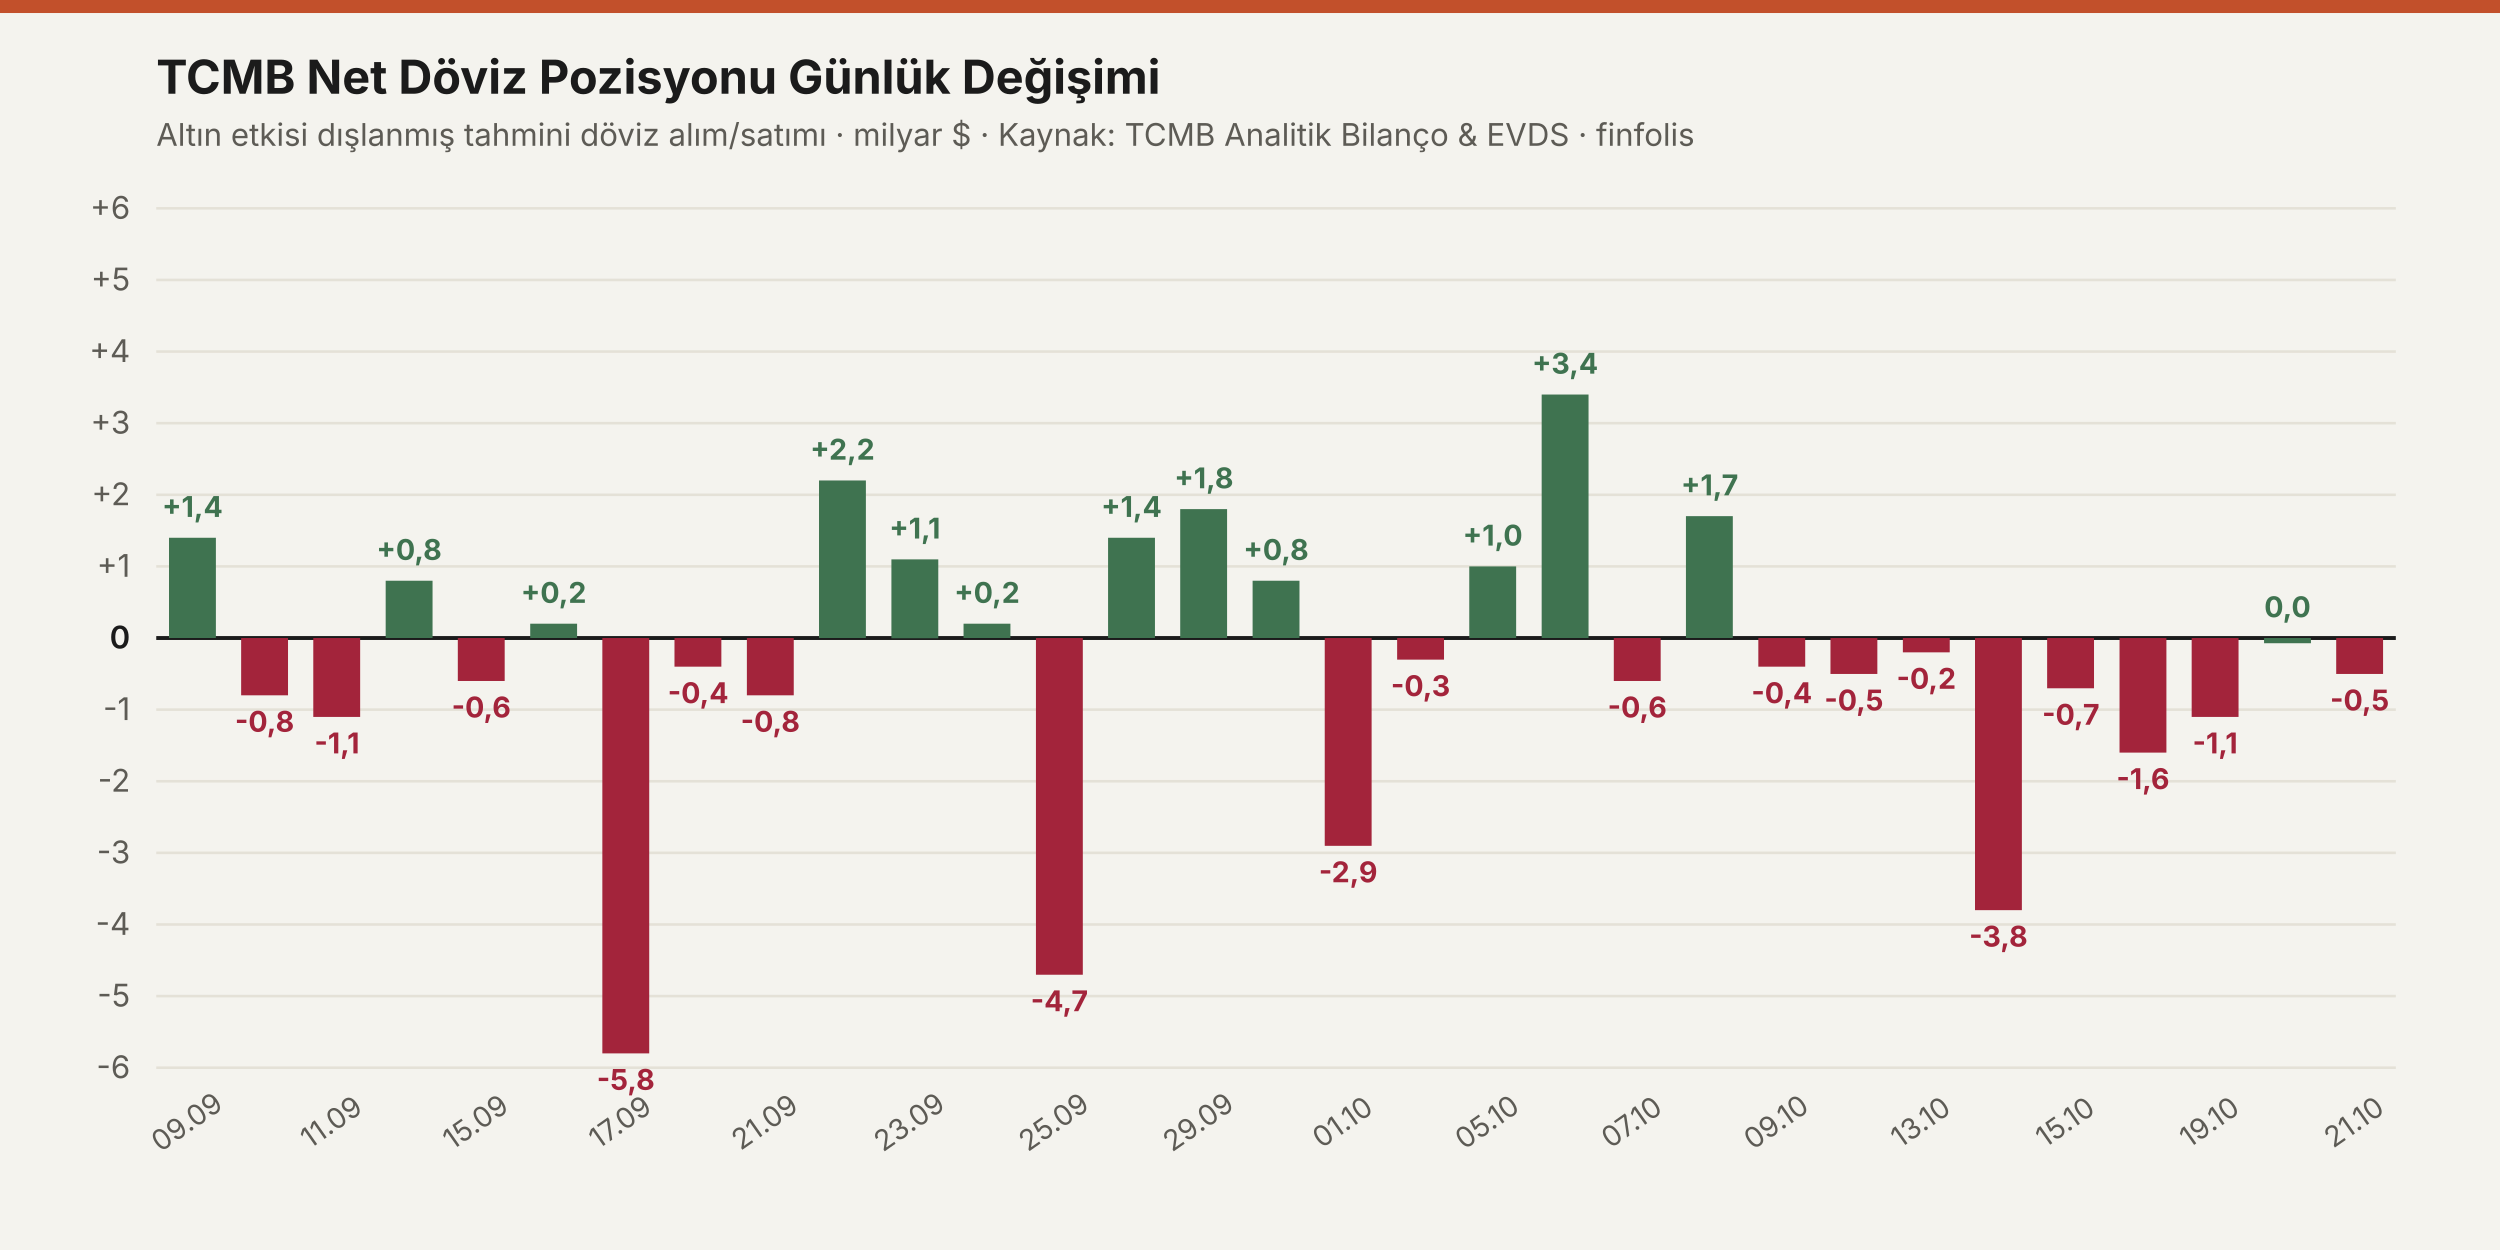
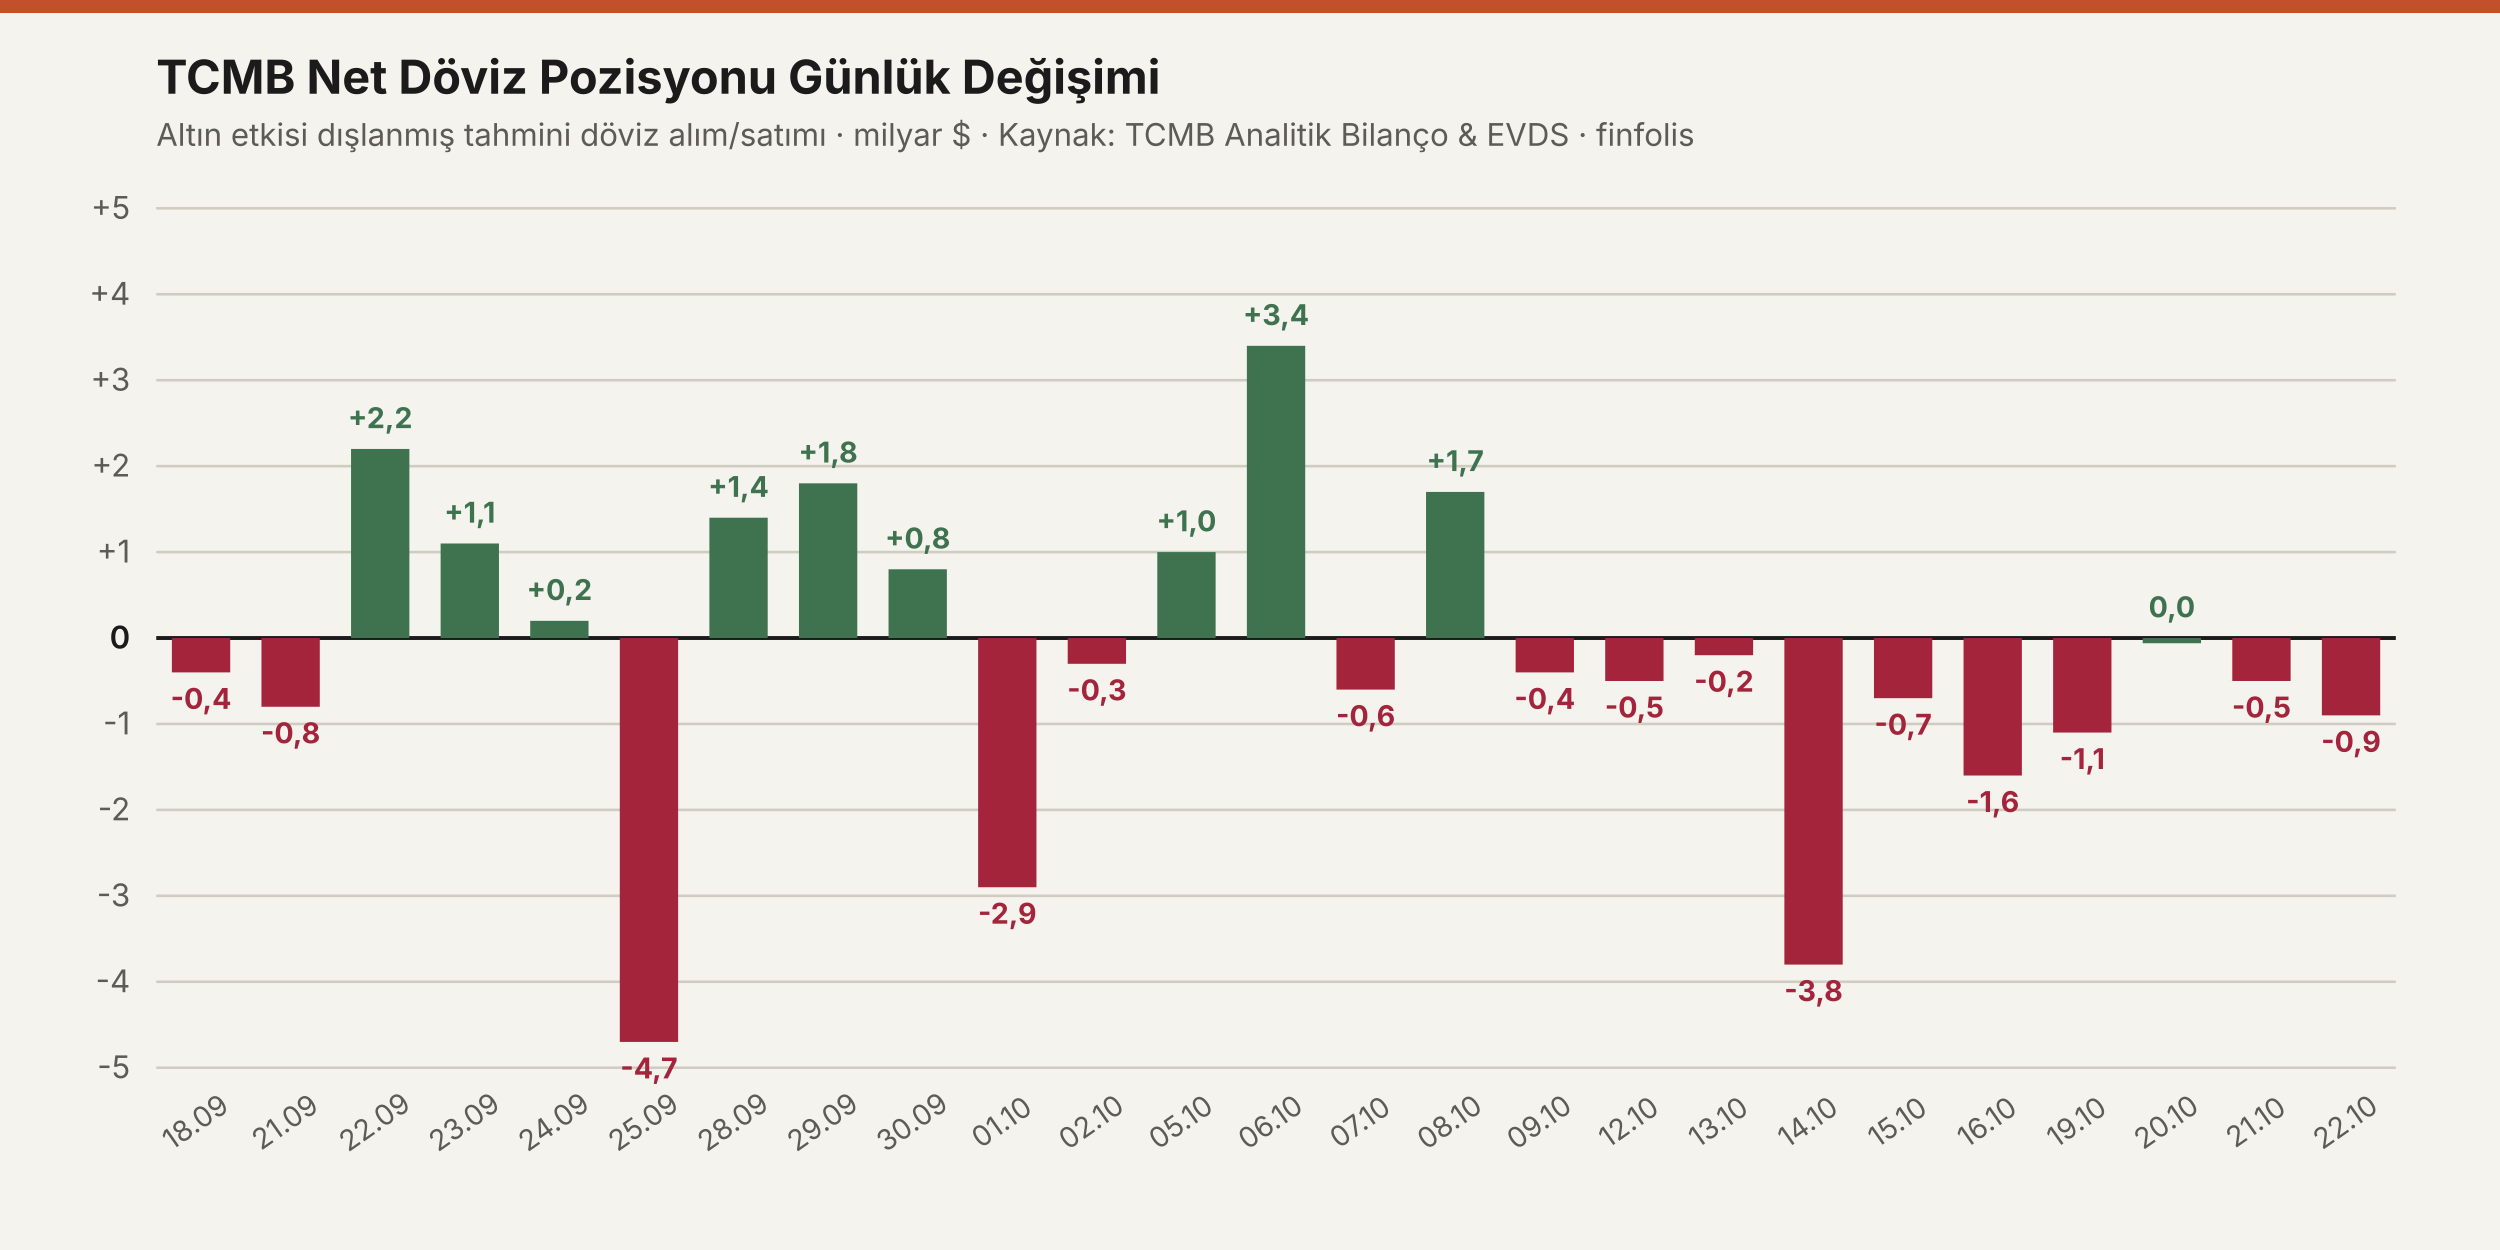
<svg xmlns="http://www.w3.org/2000/svg" viewBox="0 0 960 480" width="100%" height="100%">
  <rect width="960" height="480" fill="#f4f3ee" />
  <rect x="0" y="0" width="960" height="5" fill="#c2502b" />
  <text x="60" y="36" fill="#1b1b1b" font-size="18" font-weight="700" font-family="system-ui, -apple-system, sans-serif">
    TCMB Net Döviz Pozisyonu Günlük Değişimi
  </text>
  <text x="60" y="56" fill="#5d5b55" font-size="12" font-family="system-ui, -apple-system, sans-serif">
    Altın etkisi dışlanmış tahmini döviz alım/satımı · milyar $ · Kaynak: TCMB Analitik Bilanço &amp; EVDS · finfolis
  </text>
-   <line x1="60" y1="410" x2="920" y2="410" stroke="#e4e1d7" stroke-width="1" />
-   <text x="50" y="414" fill="#5d5b55" font-size="12" font-weight="400" font-family="system-ui, -apple-system, sans-serif" text-anchor="end">-6</text>
-   <line x1="60" y1="382.5" x2="920" y2="382.5" stroke="#e4e1d7" stroke-width="1" />
-   <text x="50" y="386.5" fill="#5d5b55" font-size="12" font-weight="400" font-family="system-ui, -apple-system, sans-serif" text-anchor="end">-5</text>
-   <line x1="60" y1="355" x2="920" y2="355" stroke="#e4e1d7" stroke-width="1" />
-   <text x="50" y="359" fill="#5d5b55" font-size="12" font-weight="400" font-family="system-ui, -apple-system, sans-serif" text-anchor="end">-4</text>
-   <line x1="60" y1="327.5" x2="920" y2="327.5" stroke="#e4e1d7" stroke-width="1" />
-   <text x="50" y="331.5" fill="#5d5b55" font-size="12" font-weight="400" font-family="system-ui, -apple-system, sans-serif" text-anchor="end">-3</text>
-   <line x1="60" y1="300" x2="920" y2="300" stroke="#e4e1d7" stroke-width="1" />
-   <text x="50" y="304" fill="#5d5b55" font-size="12" font-weight="400" font-family="system-ui, -apple-system, sans-serif" text-anchor="end">-2</text>
-   <line x1="60" y1="272.5" x2="920" y2="272.5" stroke="#e4e1d7" stroke-width="1" />
-   <text x="50" y="276.5" fill="#5d5b55" font-size="12" font-weight="400" font-family="system-ui, -apple-system, sans-serif" text-anchor="end">-1</text>
+   <line x1="60" y1="410" x2="920" y2="410" stroke="#cfccc2" stroke-width="1" />
+   <text x="50" y="414" fill="#5d5b55" font-size="12" font-weight="400" font-family="system-ui, -apple-system, sans-serif" text-anchor="end">-5</text>
+   <line x1="60" y1="377" x2="920" y2="377" stroke="#cfccc2" stroke-width="1" />
+   <text x="50" y="381" fill="#5d5b55" font-size="12" font-weight="400" font-family="system-ui, -apple-system, sans-serif" text-anchor="end">-4</text>
+   <line x1="60" y1="344" x2="920" y2="344" stroke="#cfccc2" stroke-width="1" />
+   <text x="50" y="348" fill="#5d5b55" font-size="12" font-weight="400" font-family="system-ui, -apple-system, sans-serif" text-anchor="end">-3</text>
+   <line x1="60" y1="311" x2="920" y2="311" stroke="#cfccc2" stroke-width="1" />
+   <text x="50" y="315" fill="#5d5b55" font-size="12" font-weight="400" font-family="system-ui, -apple-system, sans-serif" text-anchor="end">-2</text>
+   <line x1="60" y1="278" x2="920" y2="278" stroke="#cfccc2" stroke-width="1" />
+   <text x="50" y="282" fill="#5d5b55" font-size="12" font-weight="400" font-family="system-ui, -apple-system, sans-serif" text-anchor="end">-1</text>
  <line x1="60" y1="245" x2="920" y2="245" stroke="#1b1b1b" stroke-width="1.5" />
  <text x="50" y="249" fill="#1b1b1b" font-size="12" font-weight="600" font-family="system-ui, -apple-system, sans-serif" text-anchor="end">0</text>
-   <line x1="60" y1="217.5" x2="920" y2="217.5" stroke="#e4e1d7" stroke-width="1" />
-   <text x="50" y="221.5" fill="#5d5b55" font-size="12" font-weight="400" font-family="system-ui, -apple-system, sans-serif" text-anchor="end">+1</text>
-   <line x1="60" y1="190" x2="920" y2="190" stroke="#e4e1d7" stroke-width="1" />
-   <text x="50" y="194" fill="#5d5b55" font-size="12" font-weight="400" font-family="system-ui, -apple-system, sans-serif" text-anchor="end">+2</text>
-   <line x1="60" y1="162.5" x2="920" y2="162.5" stroke="#e4e1d7" stroke-width="1" />
-   <text x="50" y="166.5" fill="#5d5b55" font-size="12" font-weight="400" font-family="system-ui, -apple-system, sans-serif" text-anchor="end">+3</text>
-   <line x1="60" y1="135" x2="920" y2="135" stroke="#e4e1d7" stroke-width="1" />
-   <text x="50" y="139" fill="#5d5b55" font-size="12" font-weight="400" font-family="system-ui, -apple-system, sans-serif" text-anchor="end">+4</text>
-   <line x1="60" y1="107.5" x2="920" y2="107.5" stroke="#e4e1d7" stroke-width="1" />
-   <text x="50" y="111.5" fill="#5d5b55" font-size="12" font-weight="400" font-family="system-ui, -apple-system, sans-serif" text-anchor="end">+5</text>
-   <line x1="60" y1="80" x2="920" y2="80" stroke="#e4e1d7" stroke-width="1" />
-   <text x="50" y="84" fill="#5d5b55" font-size="12" font-weight="400" font-family="system-ui, -apple-system, sans-serif" text-anchor="end">+6</text>
-   <rect x="64.9" y="206.5" width="18.0" height="38.5" fill="#3f7350" />
-   <text x="73.9" y="198.5" fill="#3f7350" font-size="11" font-weight="700" font-family="system-ui, -apple-system, sans-serif" text-anchor="middle">+1,4</text>
-   <rect x="92.6" y="245.0" width="18.0" height="22.0" fill="#a3243b" />
-   <text x="101.6" y="281.0" fill="#a3243b" font-size="11" font-weight="700" font-family="system-ui, -apple-system, sans-serif" text-anchor="middle">-0,8</text>
-   <rect x="120.3" y="245.0" width="18.0" height="30.3" fill="#a3243b" />
-   <text x="129.4" y="289.3" fill="#a3243b" font-size="11" font-weight="700" font-family="system-ui, -apple-system, sans-serif" text-anchor="middle">-1,1</text>
-   <rect x="148.1" y="223.0" width="18.0" height="22.0" fill="#3f7350" />
-   <text x="157.1" y="215.0" fill="#3f7350" font-size="11" font-weight="700" font-family="system-ui, -apple-system, sans-serif" text-anchor="middle">+0,8</text>
-   <rect x="175.8" y="245.0" width="18.0" height="16.5" fill="#a3243b" />
-   <text x="184.8" y="275.5" fill="#a3243b" font-size="11" font-weight="700" font-family="system-ui, -apple-system, sans-serif" text-anchor="middle">-0,6</text>
-   <rect x="203.6" y="239.5" width="18.0" height="5.5" fill="#3f7350" />
-   <text x="212.6" y="231.5" fill="#3f7350" font-size="11" font-weight="700" font-family="system-ui, -apple-system, sans-serif" text-anchor="middle">+0,2</text>
-   <rect x="231.3" y="245.0" width="18.0" height="159.5" fill="#a3243b" />
-   <text x="240.3" y="418.5" fill="#a3243b" font-size="11" font-weight="700" font-family="system-ui, -apple-system, sans-serif" text-anchor="middle">-5,8</text>
-   <rect x="259.0" y="245.0" width="18.0" height="11.0" fill="#a3243b" />
-   <text x="268.1" y="270.0" fill="#a3243b" font-size="11" font-weight="700" font-family="system-ui, -apple-system, sans-serif" text-anchor="middle">-0,4</text>
-   <rect x="286.8" y="245.0" width="18.0" height="22.0" fill="#a3243b" />
-   <text x="295.8" y="281.0" fill="#a3243b" font-size="11" font-weight="700" font-family="system-ui, -apple-system, sans-serif" text-anchor="middle">-0,8</text>
-   <rect x="314.5" y="184.5" width="18.0" height="60.5" fill="#3f7350" />
-   <text x="323.5" y="176.5" fill="#3f7350" font-size="11" font-weight="700" font-family="system-ui, -apple-system, sans-serif" text-anchor="middle">+2,2</text>
-   <rect x="342.3" y="214.8" width="18.0" height="30.3" fill="#3f7350" />
-   <text x="351.3" y="206.8" fill="#3f7350" font-size="11" font-weight="700" font-family="system-ui, -apple-system, sans-serif" text-anchor="middle">+1,1</text>
-   <rect x="370.0" y="239.5" width="18.0" height="5.5" fill="#3f7350" />
-   <text x="379.0" y="231.5" fill="#3f7350" font-size="11" font-weight="700" font-family="system-ui, -apple-system, sans-serif" text-anchor="middle">+0,2</text>
-   <rect x="397.8" y="245.0" width="18.0" height="129.3" fill="#a3243b" />
-   <text x="406.8" y="388.3" fill="#a3243b" font-size="11" font-weight="700" font-family="system-ui, -apple-system, sans-serif" text-anchor="middle">-4,7</text>
-   <rect x="425.5" y="206.5" width="18.0" height="38.5" fill="#3f7350" />
-   <text x="434.5" y="198.5" fill="#3f7350" font-size="11" font-weight="700" font-family="system-ui, -apple-system, sans-serif" text-anchor="middle">+1,4</text>
-   <rect x="453.2" y="195.5" width="18.0" height="49.5" fill="#3f7350" />
-   <text x="462.3" y="187.5" fill="#3f7350" font-size="11" font-weight="700" font-family="system-ui, -apple-system, sans-serif" text-anchor="middle">+1,8</text>
-   <rect x="481.0" y="223.0" width="18.0" height="22.0" fill="#3f7350" />
-   <text x="490.0" y="215.0" fill="#3f7350" font-size="11" font-weight="700" font-family="system-ui, -apple-system, sans-serif" text-anchor="middle">+0,8</text>
-   <rect x="508.7" y="245.0" width="18.0" height="79.8" fill="#a3243b" />
-   <text x="517.7" y="338.8" fill="#a3243b" font-size="11" font-weight="700" font-family="system-ui, -apple-system, sans-serif" text-anchor="middle">-2,9</text>
-   <rect x="536.5" y="245.0" width="18.0" height="8.3" fill="#a3243b" />
-   <text x="545.5" y="267.3" fill="#a3243b" font-size="11" font-weight="700" font-family="system-ui, -apple-system, sans-serif" text-anchor="middle">-0,3</text>
-   <rect x="564.2" y="217.5" width="18.0" height="27.5" fill="#3f7350" />
-   <text x="573.2" y="209.5" fill="#3f7350" font-size="11" font-weight="700" font-family="system-ui, -apple-system, sans-serif" text-anchor="middle">+1,0</text>
-   <rect x="592.0" y="151.5" width="18.0" height="93.5" fill="#3f7350" />
-   <text x="601.0" y="143.5" fill="#3f7350" font-size="11" font-weight="700" font-family="system-ui, -apple-system, sans-serif" text-anchor="middle">+3,4</text>
-   <rect x="619.7" y="245.0" width="18.0" height="16.5" fill="#a3243b" />
-   <text x="628.7" y="275.5" fill="#a3243b" font-size="11" font-weight="700" font-family="system-ui, -apple-system, sans-serif" text-anchor="middle">-0,6</text>
-   <rect x="647.4" y="198.2" width="18.0" height="46.8" fill="#3f7350" />
-   <text x="656.5" y="190.2" fill="#3f7350" font-size="11" font-weight="700" font-family="system-ui, -apple-system, sans-serif" text-anchor="middle">+1,7</text>
-   <rect x="675.2" y="245.0" width="18.0" height="11.0" fill="#a3243b" />
-   <text x="684.2" y="270.0" fill="#a3243b" font-size="11" font-weight="700" font-family="system-ui, -apple-system, sans-serif" text-anchor="middle">-0,4</text>
-   <rect x="702.9" y="245.0" width="18.0" height="13.8" fill="#a3243b" />
-   <text x="711.9" y="272.8" fill="#a3243b" font-size="11" font-weight="700" font-family="system-ui, -apple-system, sans-serif" text-anchor="middle">-0,5</text>
-   <rect x="730.7" y="245.0" width="18.0" height="5.5" fill="#a3243b" />
-   <text x="739.7" y="264.5" fill="#a3243b" font-size="11" font-weight="700" font-family="system-ui, -apple-system, sans-serif" text-anchor="middle">-0,2</text>
-   <rect x="758.4" y="245.0" width="18.0" height="104.5" fill="#a3243b" />
-   <text x="767.4" y="363.5" fill="#a3243b" font-size="11" font-weight="700" font-family="system-ui, -apple-system, sans-serif" text-anchor="middle">-3,8</text>
-   <rect x="786.1" y="245.0" width="18.0" height="19.3" fill="#a3243b" />
-   <text x="795.2" y="278.3" fill="#a3243b" font-size="11" font-weight="700" font-family="system-ui, -apple-system, sans-serif" text-anchor="middle">-0,7</text>
-   <rect x="813.9" y="245.0" width="18.0" height="44.0" fill="#a3243b" />
-   <text x="822.9" y="303.0" fill="#a3243b" font-size="11" font-weight="700" font-family="system-ui, -apple-system, sans-serif" text-anchor="middle">-1,6</text>
-   <rect x="841.6" y="245.0" width="18.0" height="30.3" fill="#a3243b" />
-   <text x="850.6" y="289.3" fill="#a3243b" font-size="11" font-weight="700" font-family="system-ui, -apple-system, sans-serif" text-anchor="middle">-1,1</text>
-   <rect x="869.4" y="245.0" width="18.0" height="2.0" fill="#3f7350" />
-   <text x="878.4" y="237.0" fill="#3f7350" font-size="11" font-weight="700" font-family="system-ui, -apple-system, sans-serif" text-anchor="middle">0,0</text>
-   <rect x="897.1" y="245.0" width="18.0" height="13.8" fill="#a3243b" />
-   <text x="906.1" y="272.8" fill="#a3243b" font-size="11" font-weight="700" font-family="system-ui, -apple-system, sans-serif" text-anchor="middle">-0,5</text>
-   <text x="73.9" y="434" fill="#5d5b55" font-size="11" font-family="system-ui, -apple-system, sans-serif" text-anchor="middle" transform="rotate(-35 73.9 434)">09.09</text>
-   <text x="129.4" y="434" fill="#5d5b55" font-size="11" font-family="system-ui, -apple-system, sans-serif" text-anchor="middle" transform="rotate(-35 129.4 434)">11.09</text>
-   <text x="184.8" y="434" fill="#5d5b55" font-size="11" font-family="system-ui, -apple-system, sans-serif" text-anchor="middle" transform="rotate(-35 184.8 434)">15.09</text>
-   <text x="240.3" y="434" fill="#5d5b55" font-size="11" font-family="system-ui, -apple-system, sans-serif" text-anchor="middle" transform="rotate(-35 240.3 434)">17.09</text>
-   <text x="295.8" y="434" fill="#5d5b55" font-size="11" font-family="system-ui, -apple-system, sans-serif" text-anchor="middle" transform="rotate(-35 295.8 434)">21.09</text>
-   <text x="351.3" y="434" fill="#5d5b55" font-size="11" font-family="system-ui, -apple-system, sans-serif" text-anchor="middle" transform="rotate(-35 351.3 434)">23.09</text>
-   <text x="406.8" y="434" fill="#5d5b55" font-size="11" font-family="system-ui, -apple-system, sans-serif" text-anchor="middle" transform="rotate(-35 406.8 434)">25.09</text>
-   <text x="462.3" y="434" fill="#5d5b55" font-size="11" font-family="system-ui, -apple-system, sans-serif" text-anchor="middle" transform="rotate(-35 462.3 434)">29.09</text>
-   <text x="517.7" y="434" fill="#5d5b55" font-size="11" font-family="system-ui, -apple-system, sans-serif" text-anchor="middle" transform="rotate(-35 517.7 434)">01.10</text>
-   <text x="573.2" y="434" fill="#5d5b55" font-size="11" font-family="system-ui, -apple-system, sans-serif" text-anchor="middle" transform="rotate(-35 573.2 434)">05.10</text>
-   <text x="628.7" y="434" fill="#5d5b55" font-size="11" font-family="system-ui, -apple-system, sans-serif" text-anchor="middle" transform="rotate(-35 628.7 434)">07.10</text>
-   <text x="684.2" y="434" fill="#5d5b55" font-size="11" font-family="system-ui, -apple-system, sans-serif" text-anchor="middle" transform="rotate(-35 684.2 434)">09.10</text>
-   <text x="739.7" y="434" fill="#5d5b55" font-size="11" font-family="system-ui, -apple-system, sans-serif" text-anchor="middle" transform="rotate(-35 739.7 434)">13.10</text>
-   <text x="795.2" y="434" fill="#5d5b55" font-size="11" font-family="system-ui, -apple-system, sans-serif" text-anchor="middle" transform="rotate(-35 795.2 434)">15.10</text>
-   <text x="850.6" y="434" fill="#5d5b55" font-size="11" font-family="system-ui, -apple-system, sans-serif" text-anchor="middle" transform="rotate(-35 850.6 434)">19.10</text>
-   <text x="906.1" y="434" fill="#5d5b55" font-size="11" font-family="system-ui, -apple-system, sans-serif" text-anchor="middle" transform="rotate(-35 906.1 434)">21.10</text>
+   <line x1="60" y1="212" x2="920" y2="212" stroke="#cfccc2" stroke-width="1" />
+   <text x="50" y="216" fill="#5d5b55" font-size="12" font-weight="400" font-family="system-ui, -apple-system, sans-serif" text-anchor="end">+1</text>
+   <line x1="60" y1="179" x2="920" y2="179" stroke="#cfccc2" stroke-width="1" />
+   <text x="50" y="183" fill="#5d5b55" font-size="12" font-weight="400" font-family="system-ui, -apple-system, sans-serif" text-anchor="end">+2</text>
+   <line x1="60" y1="146" x2="920" y2="146" stroke="#cfccc2" stroke-width="1" />
+   <text x="50" y="150" fill="#5d5b55" font-size="12" font-weight="400" font-family="system-ui, -apple-system, sans-serif" text-anchor="end">+3</text>
+   <line x1="60" y1="113" x2="920" y2="113" stroke="#cfccc2" stroke-width="1" />
+   <text x="50" y="117" fill="#5d5b55" font-size="12" font-weight="400" font-family="system-ui, -apple-system, sans-serif" text-anchor="end">+4</text>
+   <line x1="60" y1="80" x2="920" y2="80" stroke="#cfccc2" stroke-width="1" />
+   <text x="50" y="84" fill="#5d5b55" font-size="12" font-weight="400" font-family="system-ui, -apple-system, sans-serif" text-anchor="end">+5</text>
+   <rect x="66.0" y="245.0" width="22.4" height="13.2" fill="#a3243b" />
+   <text x="77.2" y="272.2" fill="#a3243b" font-size="11" font-weight="700" font-family="system-ui, -apple-system, sans-serif" text-anchor="middle">-0,4</text>
+   <rect x="100.4" y="245.0" width="22.4" height="26.4" fill="#a3243b" />
+   <text x="111.6" y="285.4" fill="#a3243b" font-size="11" font-weight="700" font-family="system-ui, -apple-system, sans-serif" text-anchor="middle">-0,8</text>
+   <rect x="134.8" y="172.4" width="22.4" height="72.6" fill="#3f7350" />
+   <text x="146.0" y="164.4" fill="#3f7350" font-size="11" font-weight="700" font-family="system-ui, -apple-system, sans-serif" text-anchor="middle">+2,2</text>
+   <rect x="169.2" y="208.7" width="22.4" height="36.3" fill="#3f7350" />
+   <text x="180.4" y="200.7" fill="#3f7350" font-size="11" font-weight="700" font-family="system-ui, -apple-system, sans-serif" text-anchor="middle">+1,1</text>
+   <rect x="203.6" y="238.4" width="22.4" height="6.6" fill="#3f7350" />
+   <text x="214.8" y="230.4" fill="#3f7350" font-size="11" font-weight="700" font-family="system-ui, -apple-system, sans-serif" text-anchor="middle">+0,2</text>
+   <rect x="238.0" y="245.0" width="22.4" height="155.1" fill="#a3243b" />
+   <text x="249.2" y="414.1" fill="#a3243b" font-size="11" font-weight="700" font-family="system-ui, -apple-system, sans-serif" text-anchor="middle">-4,7</text>
+   <rect x="272.4" y="198.8" width="22.4" height="46.2" fill="#3f7350" />
+   <text x="283.6" y="190.8" fill="#3f7350" font-size="11" font-weight="700" font-family="system-ui, -apple-system, sans-serif" text-anchor="middle">+1,4</text>
+   <rect x="306.8" y="185.6" width="22.4" height="59.4" fill="#3f7350" />
+   <text x="318.0" y="177.6" fill="#3f7350" font-size="11" font-weight="700" font-family="system-ui, -apple-system, sans-serif" text-anchor="middle">+1,8</text>
+   <rect x="341.2" y="218.6" width="22.4" height="26.4" fill="#3f7350" />
+   <text x="352.4" y="210.6" fill="#3f7350" font-size="11" font-weight="700" font-family="system-ui, -apple-system, sans-serif" text-anchor="middle">+0,8</text>
+   <rect x="375.6" y="245.0" width="22.4" height="95.7" fill="#a3243b" />
+   <text x="386.8" y="354.7" fill="#a3243b" font-size="11" font-weight="700" font-family="system-ui, -apple-system, sans-serif" text-anchor="middle">-2,9</text>
+   <rect x="410.0" y="245.0" width="22.4" height="9.9" fill="#a3243b" />
+   <text x="421.2" y="268.9" fill="#a3243b" font-size="11" font-weight="700" font-family="system-ui, -apple-system, sans-serif" text-anchor="middle">-0,3</text>
+   <rect x="444.4" y="212.0" width="22.4" height="33.0" fill="#3f7350" />
+   <text x="455.6" y="204.0" fill="#3f7350" font-size="11" font-weight="700" font-family="system-ui, -apple-system, sans-serif" text-anchor="middle">+1,0</text>
+   <rect x="478.8" y="132.8" width="22.4" height="112.2" fill="#3f7350" />
+   <text x="490.0" y="124.8" fill="#3f7350" font-size="11" font-weight="700" font-family="system-ui, -apple-system, sans-serif" text-anchor="middle">+3,4</text>
+   <rect x="513.2" y="245.0" width="22.4" height="19.8" fill="#a3243b" />
+   <text x="524.4" y="278.8" fill="#a3243b" font-size="11" font-weight="700" font-family="system-ui, -apple-system, sans-serif" text-anchor="middle">-0,6</text>
+   <rect x="547.6" y="188.9" width="22.4" height="56.1" fill="#3f7350" />
+   <text x="558.8" y="180.9" fill="#3f7350" font-size="11" font-weight="700" font-family="system-ui, -apple-system, sans-serif" text-anchor="middle">+1,7</text>
+   <rect x="582.0" y="245.0" width="22.4" height="13.2" fill="#a3243b" />
+   <text x="593.2" y="272.2" fill="#a3243b" font-size="11" font-weight="700" font-family="system-ui, -apple-system, sans-serif" text-anchor="middle">-0,4</text>
+   <rect x="616.4" y="245.0" width="22.4" height="16.5" fill="#a3243b" />
+   <text x="627.6" y="275.5" fill="#a3243b" font-size="11" font-weight="700" font-family="system-ui, -apple-system, sans-serif" text-anchor="middle">-0,5</text>
+   <rect x="650.8" y="245.0" width="22.4" height="6.6" fill="#a3243b" />
+   <text x="662.0" y="265.6" fill="#a3243b" font-size="11" font-weight="700" font-family="system-ui, -apple-system, sans-serif" text-anchor="middle">-0,2</text>
+   <rect x="685.2" y="245.0" width="22.4" height="125.4" fill="#a3243b" />
+   <text x="696.4" y="384.4" fill="#a3243b" font-size="11" font-weight="700" font-family="system-ui, -apple-system, sans-serif" text-anchor="middle">-3,8</text>
+   <rect x="719.6" y="245.0" width="22.4" height="23.1" fill="#a3243b" />
+   <text x="730.8" y="282.1" fill="#a3243b" font-size="11" font-weight="700" font-family="system-ui, -apple-system, sans-serif" text-anchor="middle">-0,7</text>
+   <rect x="754.0" y="245.0" width="22.4" height="52.8" fill="#a3243b" />
+   <text x="765.2" y="311.8" fill="#a3243b" font-size="11" font-weight="700" font-family="system-ui, -apple-system, sans-serif" text-anchor="middle">-1,6</text>
+   <rect x="788.4" y="245.0" width="22.4" height="36.3" fill="#a3243b" />
+   <text x="799.6" y="295.3" fill="#a3243b" font-size="11" font-weight="700" font-family="system-ui, -apple-system, sans-serif" text-anchor="middle">-1,1</text>
+   <rect x="822.8" y="245.0" width="22.4" height="2.0" fill="#3f7350" />
+   <text x="834.0" y="237.0" fill="#3f7350" font-size="11" font-weight="700" font-family="system-ui, -apple-system, sans-serif" text-anchor="middle">0,0</text>
+   <rect x="857.2" y="245.0" width="22.4" height="16.5" fill="#a3243b" />
+   <text x="868.4" y="275.5" fill="#a3243b" font-size="11" font-weight="700" font-family="system-ui, -apple-system, sans-serif" text-anchor="middle">-0,5</text>
+   <rect x="891.6" y="245.0" width="22.4" height="29.7" fill="#a3243b" />
+   <text x="902.8" y="288.7" fill="#a3243b" font-size="11" font-weight="700" font-family="system-ui, -apple-system, sans-serif" text-anchor="middle">-0,9</text>
+   <text x="77.2" y="434" fill="#5d5b55" font-size="11" font-family="system-ui, -apple-system, sans-serif" text-anchor="middle" transform="rotate(-35 77.2 434)">18.09</text>
+   <text x="111.6" y="434" fill="#5d5b55" font-size="11" font-family="system-ui, -apple-system, sans-serif" text-anchor="middle" transform="rotate(-35 111.6 434)">21.09</text>
+   <text x="146.0" y="434" fill="#5d5b55" font-size="11" font-family="system-ui, -apple-system, sans-serif" text-anchor="middle" transform="rotate(-35 146.0 434)">22.09</text>
+   <text x="180.4" y="434" fill="#5d5b55" font-size="11" font-family="system-ui, -apple-system, sans-serif" text-anchor="middle" transform="rotate(-35 180.4 434)">23.09</text>
+   <text x="214.8" y="434" fill="#5d5b55" font-size="11" font-family="system-ui, -apple-system, sans-serif" text-anchor="middle" transform="rotate(-35 214.8 434)">24.09</text>
+   <text x="249.2" y="434" fill="#5d5b55" font-size="11" font-family="system-ui, -apple-system, sans-serif" text-anchor="middle" transform="rotate(-35 249.2 434)">25.09</text>
+   <text x="283.6" y="434" fill="#5d5b55" font-size="11" font-family="system-ui, -apple-system, sans-serif" text-anchor="middle" transform="rotate(-35 283.6 434)">28.09</text>
+   <text x="318.0" y="434" fill="#5d5b55" font-size="11" font-family="system-ui, -apple-system, sans-serif" text-anchor="middle" transform="rotate(-35 318.0 434)">29.09</text>
+   <text x="352.4" y="434" fill="#5d5b55" font-size="11" font-family="system-ui, -apple-system, sans-serif" text-anchor="middle" transform="rotate(-35 352.4 434)">30.09</text>
+   <text x="386.8" y="434" fill="#5d5b55" font-size="11" font-family="system-ui, -apple-system, sans-serif" text-anchor="middle" transform="rotate(-35 386.8 434)">01.10</text>
+   <text x="421.2" y="434" fill="#5d5b55" font-size="11" font-family="system-ui, -apple-system, sans-serif" text-anchor="middle" transform="rotate(-35 421.2 434)">02.10</text>
+   <text x="455.6" y="434" fill="#5d5b55" font-size="11" font-family="system-ui, -apple-system, sans-serif" text-anchor="middle" transform="rotate(-35 455.6 434)">05.10</text>
+   <text x="490.0" y="434" fill="#5d5b55" font-size="11" font-family="system-ui, -apple-system, sans-serif" text-anchor="middle" transform="rotate(-35 490.0 434)">06.10</text>
+   <text x="524.4" y="434" fill="#5d5b55" font-size="11" font-family="system-ui, -apple-system, sans-serif" text-anchor="middle" transform="rotate(-35 524.4 434)">07.10</text>
+   <text x="558.8" y="434" fill="#5d5b55" font-size="11" font-family="system-ui, -apple-system, sans-serif" text-anchor="middle" transform="rotate(-35 558.8 434)">08.10</text>
+   <text x="593.2" y="434" fill="#5d5b55" font-size="11" font-family="system-ui, -apple-system, sans-serif" text-anchor="middle" transform="rotate(-35 593.2 434)">09.10</text>
+   <text x="627.6" y="434" fill="#5d5b55" font-size="11" font-family="system-ui, -apple-system, sans-serif" text-anchor="middle" transform="rotate(-35 627.6 434)">12.10</text>
+   <text x="662.0" y="434" fill="#5d5b55" font-size="11" font-family="system-ui, -apple-system, sans-serif" text-anchor="middle" transform="rotate(-35 662.0 434)">13.10</text>
+   <text x="696.4" y="434" fill="#5d5b55" font-size="11" font-family="system-ui, -apple-system, sans-serif" text-anchor="middle" transform="rotate(-35 696.4 434)">14.10</text>
+   <text x="730.8" y="434" fill="#5d5b55" font-size="11" font-family="system-ui, -apple-system, sans-serif" text-anchor="middle" transform="rotate(-35 730.8 434)">15.10</text>
+   <text x="765.2" y="434" fill="#5d5b55" font-size="11" font-family="system-ui, -apple-system, sans-serif" text-anchor="middle" transform="rotate(-35 765.2 434)">16.10</text>
+   <text x="799.6" y="434" fill="#5d5b55" font-size="11" font-family="system-ui, -apple-system, sans-serif" text-anchor="middle" transform="rotate(-35 799.6 434)">19.10</text>
+   <text x="834.0" y="434" fill="#5d5b55" font-size="11" font-family="system-ui, -apple-system, sans-serif" text-anchor="middle" transform="rotate(-35 834.0 434)">20.10</text>
+   <text x="868.4" y="434" fill="#5d5b55" font-size="11" font-family="system-ui, -apple-system, sans-serif" text-anchor="middle" transform="rotate(-35 868.4 434)">21.10</text>
+   <text x="902.8" y="434" fill="#5d5b55" font-size="11" font-family="system-ui, -apple-system, sans-serif" text-anchor="middle" transform="rotate(-35 902.8 434)">22.10</text>
</svg>
